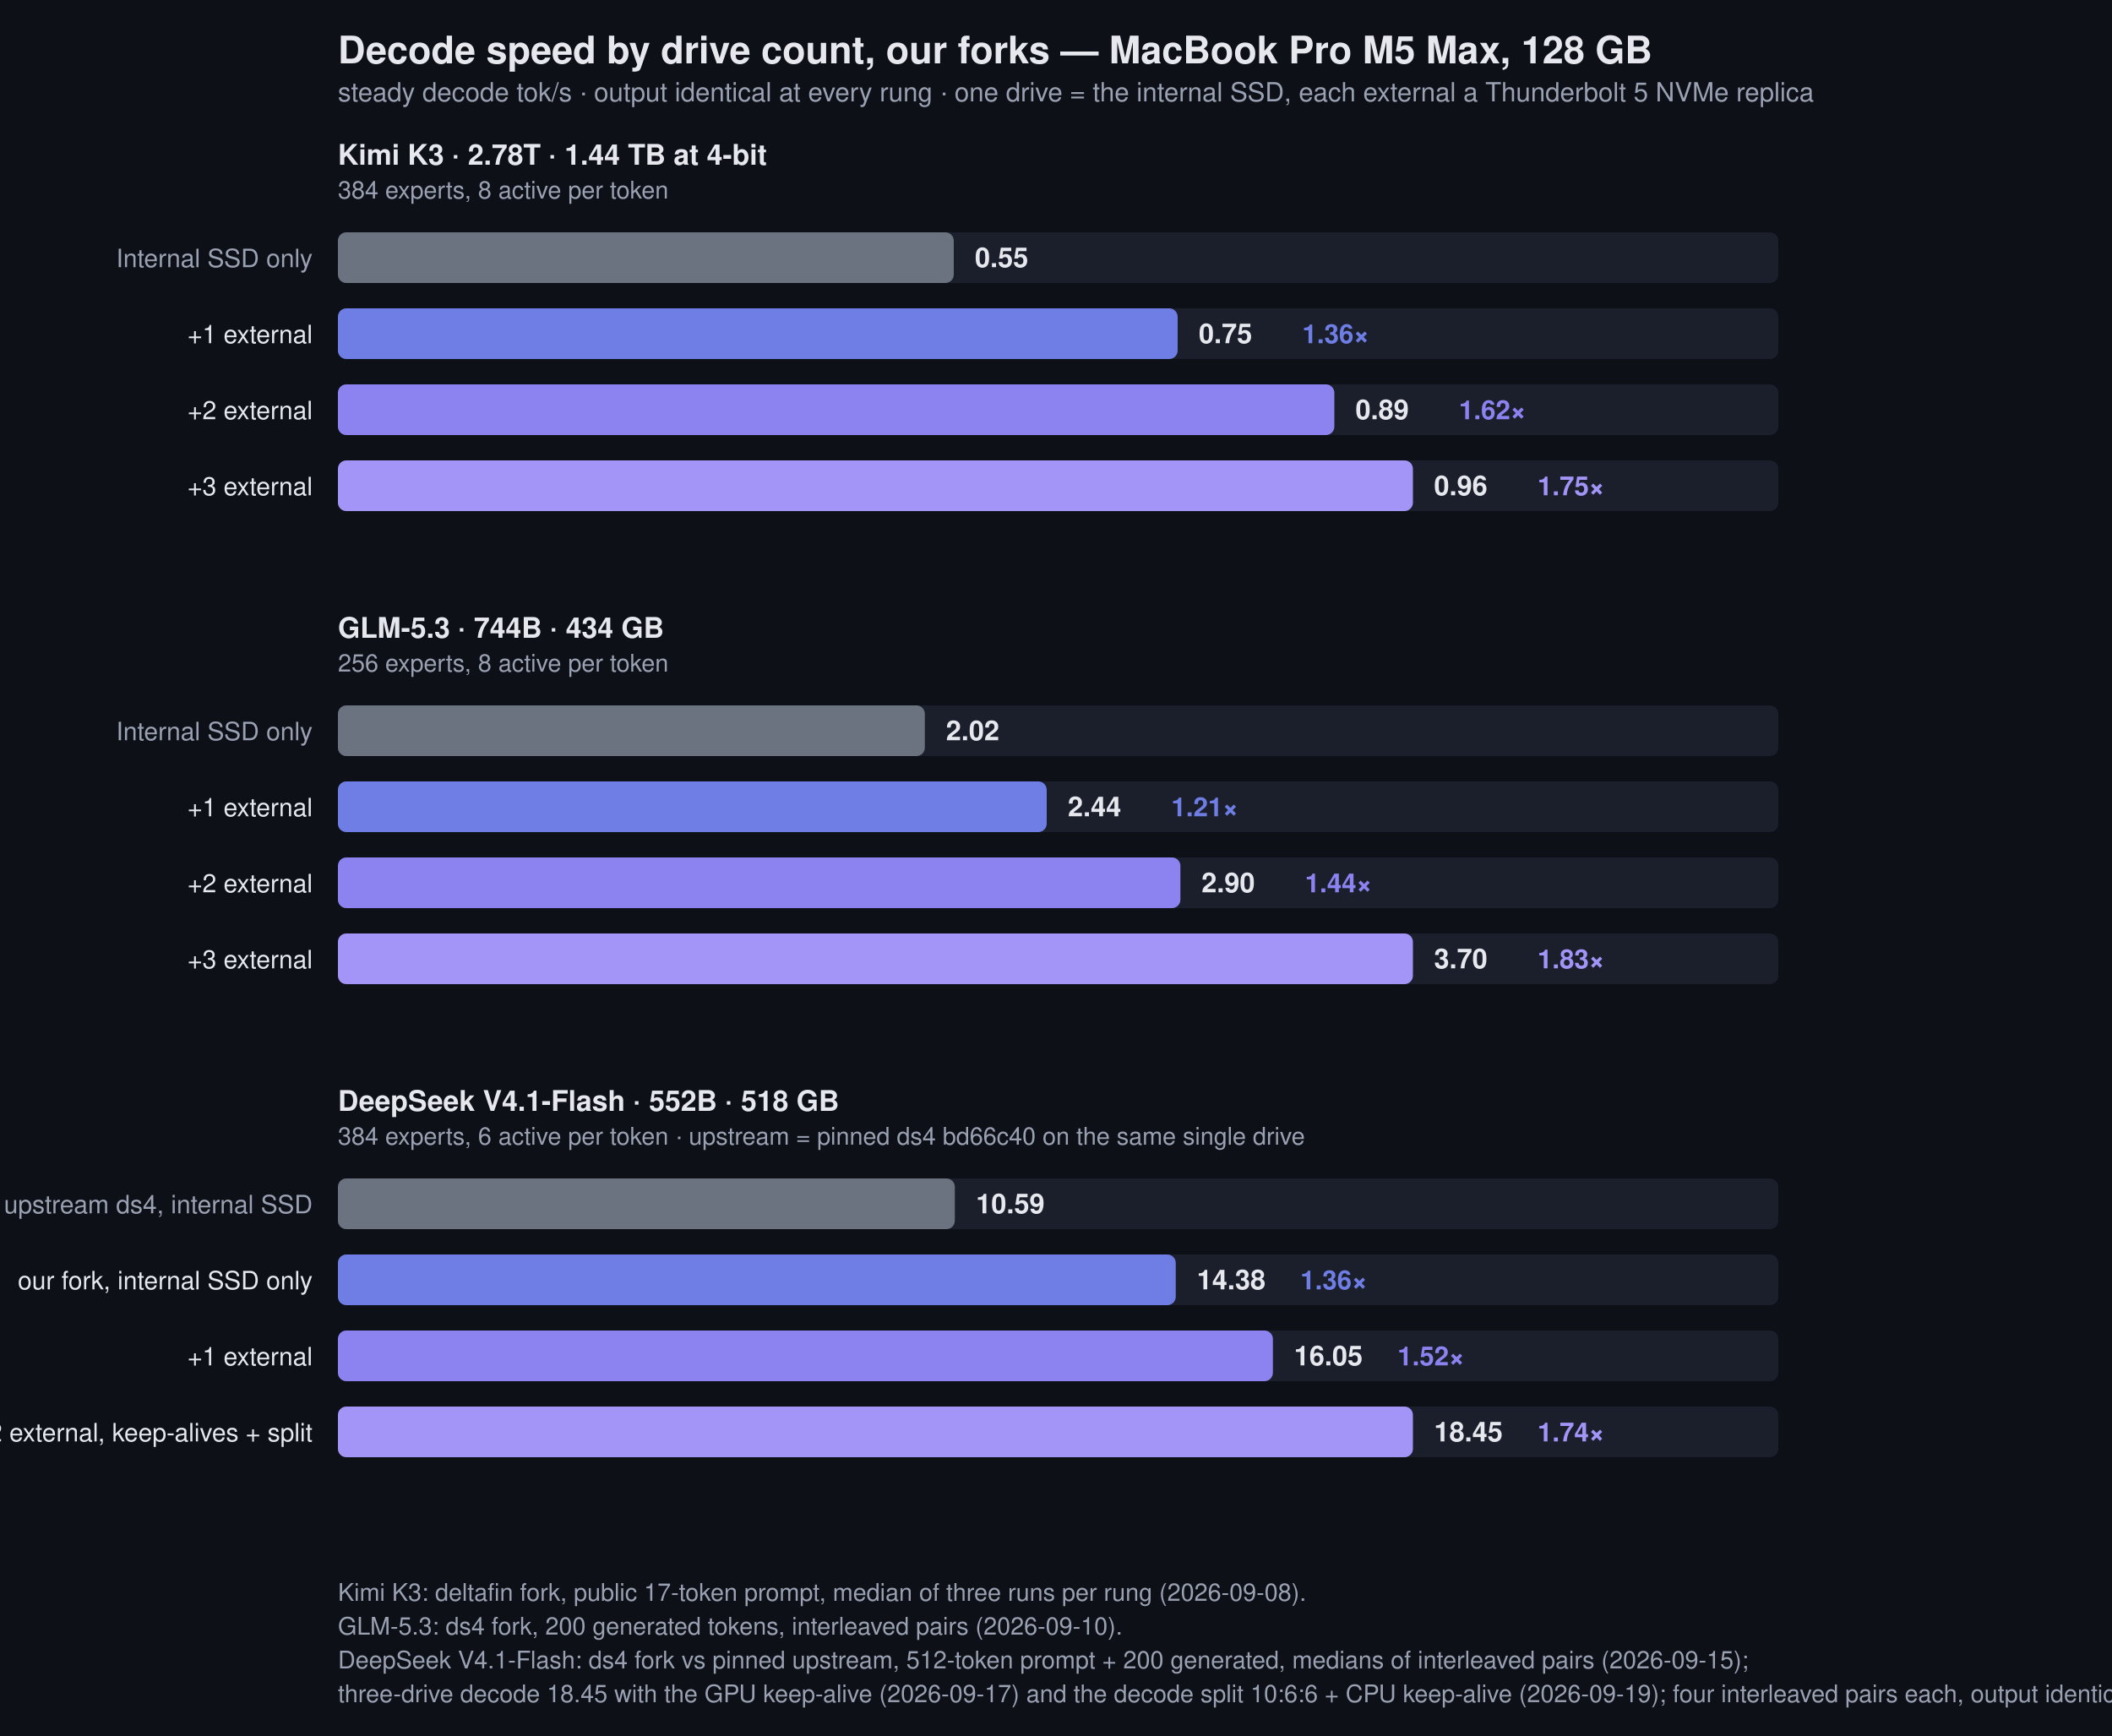
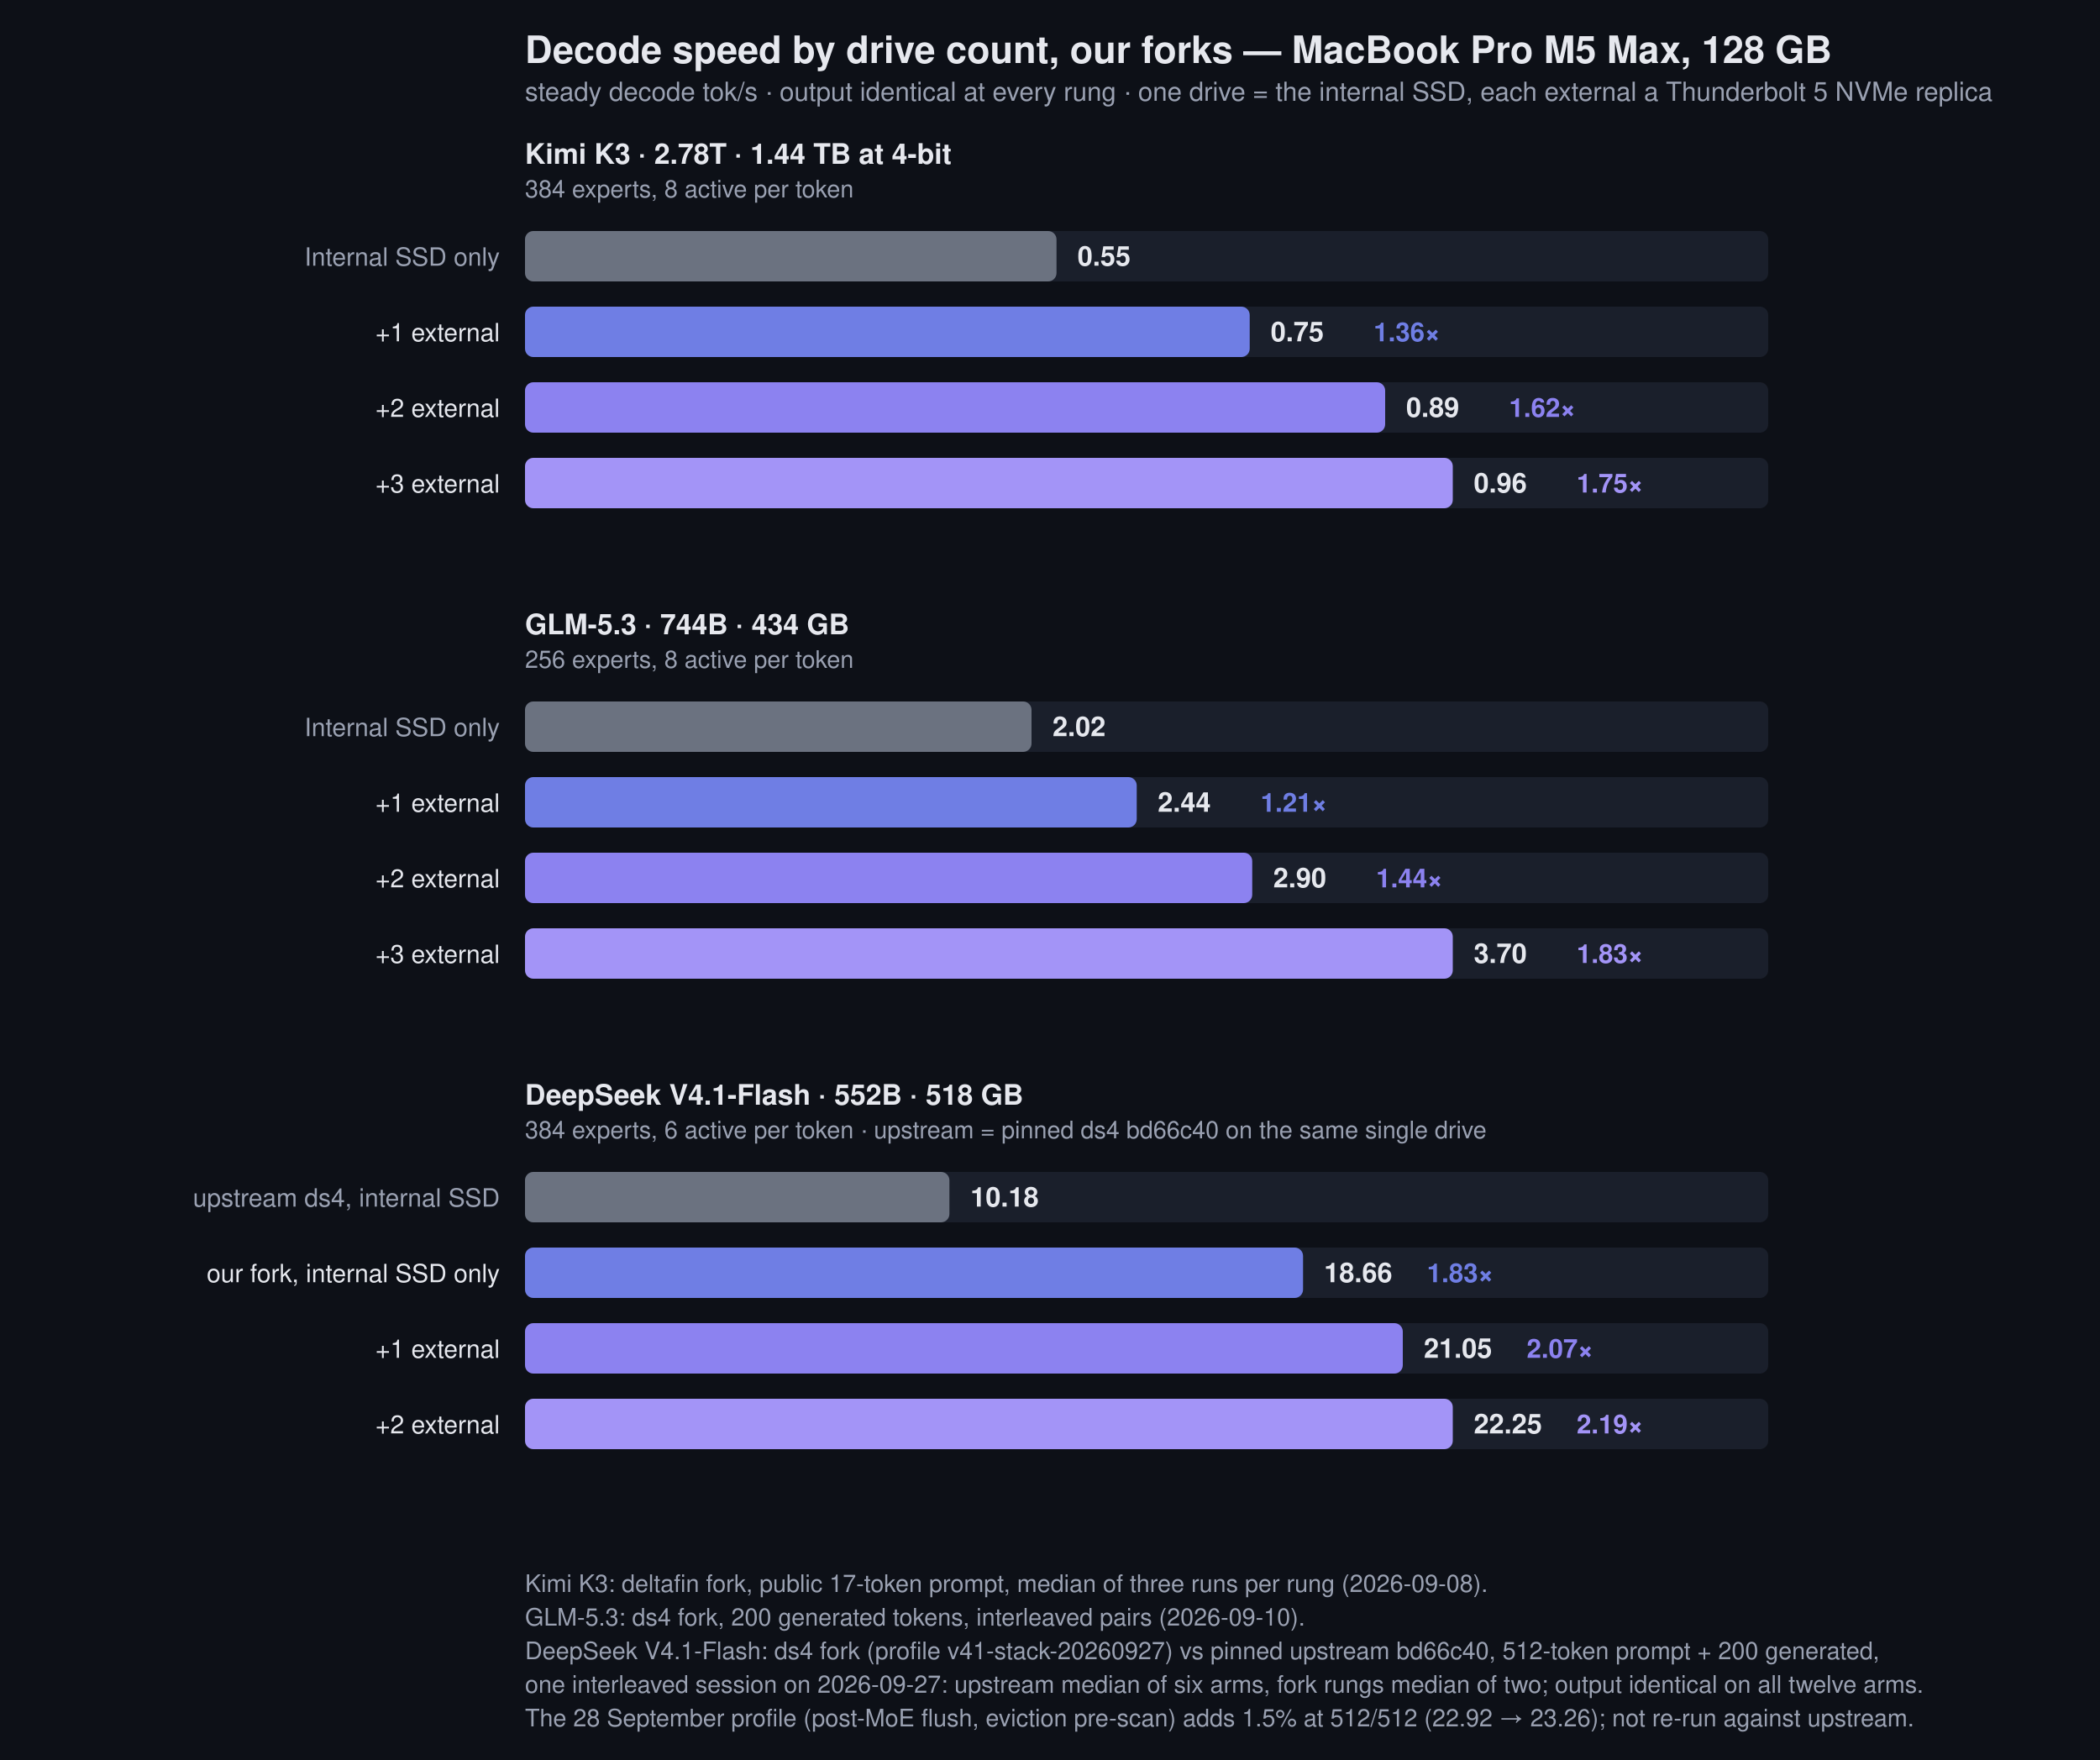
- <svg xmlns="http://www.w3.org/2000/svg" viewBox="0 0 1000 822" width="1000" height="822" font-family="-apple-system,BlinkMacSystemFont,Segoe UI,Helvetica,Arial,sans-serif">
-   <rect width="1000" height="822" fill="#0d1017" />
-   <text x="160" y="30" font-size="18" font-weight="700" fill="#e6e8ee">Decode speed by drive count, our forks — MacBook Pro M5 Max, 128 GB</text>
-   <text x="160" y="48" font-size="12.5" fill="#9aa1b2">steady decode tok/s · output identical at every rung · one drive = the internal SSD, each external a Thunderbolt 5 NVMe replica</text>
-   <text x="160" y="78" font-size="13.5" font-weight="700" fill="#e6e8ee">Kimi K3 · 2.78T · 1.44 TB at 4-bit</text>
-   <text x="160" y="94" font-size="11.5" fill="#9aa1b2">384 experts, 8 active per token</text>
-   <text x="148" y="126.5" font-size="12" text-anchor="end" fill="#9aa1b2">Internal SSD only</text>
-   <rect x="160" y="110" width="682.0" height="24" rx="4.0" fill="#1a1f2b" />
-   <rect x="160" y="110" width="291.6" height="24" rx="4.0" fill="#6b7280" />
-   <text x="461.6" y="126.5" font-size="13" font-weight="700" fill="#e6e8ee">0.55</text>
-   <text x="148" y="162.5" font-size="12" text-anchor="end" fill="#e6e8ee">+1 external</text>
-   <rect x="160" y="146" width="682.0" height="24" rx="4.0" fill="#1a1f2b" />
-   <rect x="160" y="146" width="397.6" height="24" rx="4.0" fill="#6f7ee4" />
-   <text x="567.6" y="162.5" font-size="13" font-weight="700" fill="#e6e8ee">0.75</text>
-   <text x="616.6" y="162.5" font-size="12.5" font-weight="600" fill="#6f7ee4">1.36×</text>
-   <text x="148" y="198.5" font-size="12" text-anchor="end" fill="#e6e8ee">+2 external</text>
-   <rect x="160" y="182" width="682.0" height="24" rx="4.0" fill="#1a1f2b" />
-   <rect x="160" y="182" width="471.8" height="24" rx="4.0" fill="#8c82f0" />
-   <text x="641.8" y="198.5" font-size="13" font-weight="700" fill="#e6e8ee">0.89</text>
-   <text x="690.8" y="198.5" font-size="12.5" font-weight="600" fill="#8c82f0">1.62×</text>
-   <text x="148" y="234.5" font-size="12" text-anchor="end" fill="#e6e8ee">+3 external</text>
-   <rect x="160" y="218" width="682.0" height="24" rx="4.0" fill="#1a1f2b" />
-   <rect x="160" y="218" width="509.0" height="24" rx="4.0" fill="#a394f7" />
-   <text x="679.0" y="234.5" font-size="13" font-weight="700" fill="#e6e8ee">0.96</text>
-   <text x="728.0" y="234.5" font-size="12.5" font-weight="600" fill="#a394f7">1.75×</text>
-   <text x="160" y="302" font-size="13.5" font-weight="700" fill="#e6e8ee">GLM-5.3 · 744B · 434 GB</text>
-   <text x="160" y="318" font-size="11.5" fill="#9aa1b2">256 experts, 8 active per token</text>
-   <text x="148" y="350.5" font-size="12" text-anchor="end" fill="#9aa1b2">Internal SSD only</text>
-   <rect x="160" y="334" width="682.0" height="24" rx="4.0" fill="#1a1f2b" />
-   <rect x="160" y="334" width="277.9" height="24" rx="4.0" fill="#6b7280" />
-   <text x="447.9" y="350.5" font-size="13" font-weight="700" fill="#e6e8ee">2.02</text>
-   <text x="148" y="386.5" font-size="12" text-anchor="end" fill="#e6e8ee">+1 external</text>
-   <rect x="160" y="370" width="682.0" height="24" rx="4.0" fill="#1a1f2b" />
-   <rect x="160" y="370" width="335.6" height="24" rx="4.0" fill="#6f7ee4" />
-   <text x="505.6" y="386.5" font-size="13" font-weight="700" fill="#e6e8ee">2.44</text>
-   <text x="554.6" y="386.5" font-size="12.5" font-weight="600" fill="#6f7ee4">1.21×</text>
-   <text x="148" y="422.5" font-size="12" text-anchor="end" fill="#e6e8ee">+2 external</text>
-   <rect x="160" y="406" width="682.0" height="24" rx="4.0" fill="#1a1f2b" />
-   <rect x="160" y="406" width="398.9" height="24" rx="4.0" fill="#8c82f0" />
-   <text x="568.9" y="422.5" font-size="13" font-weight="700" fill="#e6e8ee">2.90</text>
-   <text x="617.9" y="422.5" font-size="12.5" font-weight="600" fill="#8c82f0">1.44×</text>
-   <text x="148" y="458.5" font-size="12" text-anchor="end" fill="#e6e8ee">+3 external</text>
-   <rect x="160" y="442" width="682.0" height="24" rx="4.0" fill="#1a1f2b" />
-   <rect x="160" y="442" width="509.0" height="24" rx="4.0" fill="#a394f7" />
-   <text x="679.0" y="458.5" font-size="13" font-weight="700" fill="#e6e8ee">3.70</text>
-   <text x="728.0" y="458.5" font-size="12.5" font-weight="600" fill="#a394f7">1.83×</text>
-   <text x="160" y="526" font-size="13.5" font-weight="700" fill="#e6e8ee">DeepSeek V4.1-Flash · 552B · 518 GB</text>
-   <text x="160" y="542" font-size="11.5" fill="#9aa1b2">384 experts, 6 active per token · upstream = pinned ds4 bd66c40 on the same single drive</text>
-   <text x="148" y="574.5" font-size="12" text-anchor="end" fill="#9aa1b2">upstream ds4, internal SSD</text>
-   <rect x="160" y="558" width="682.0" height="24" rx="4.0" fill="#1a1f2b" />
-   <rect x="160" y="558" width="292.1" height="24" rx="4.0" fill="#6b7280" />
-   <text x="462.1" y="574.5" font-size="13" font-weight="700" fill="#e6e8ee">10.59</text>
-   <text x="148" y="610.5" font-size="12" text-anchor="end" fill="#e6e8ee">our fork, internal SSD only</text>
-   <rect x="160" y="594" width="682.0" height="24" rx="4.0" fill="#1a1f2b" />
-   <rect x="160" y="594" width="396.7" height="24" rx="4.0" fill="#6f7ee4" />
-   <text x="566.7" y="610.5" font-size="13" font-weight="700" fill="#e6e8ee">14.38</text>
-   <text x="615.7" y="610.5" font-size="12.5" font-weight="600" fill="#6f7ee4">1.36×</text>
-   <text x="148" y="646.5" font-size="12" text-anchor="end" fill="#e6e8ee">+1 external</text>
-   <rect x="160" y="630" width="682.0" height="24" rx="4.0" fill="#1a1f2b" />
-   <rect x="160" y="630" width="442.7" height="24" rx="4.0" fill="#8c82f0" />
-   <text x="612.7" y="646.5" font-size="13" font-weight="700" fill="#e6e8ee">16.05</text>
-   <text x="661.7" y="646.5" font-size="12.5" font-weight="600" fill="#8c82f0">1.52×</text>
-   <text x="148" y="682.5" font-size="12" text-anchor="end" fill="#e6e8ee">+2 external, keep-alives + split</text>
-   <rect x="160" y="666" width="682.0" height="24" rx="4.0" fill="#1a1f2b" />
-   <rect x="160" y="666" width="509.0" height="24" rx="4.0" fill="#a394f7" />
-   <text x="679.0" y="682.5" font-size="13" font-weight="700" fill="#e6e8ee">18.45</text>
-   <text x="728.0" y="682.5" font-size="12.5" font-weight="600" fill="#a394f7">1.74×</text>
-   <text x="160" y="758" font-size="11.5" fill="#9aa1b2">Kimi K3: deltafin fork, public 17-token prompt, median of three runs per rung (2026-09-08).</text>
-   <text x="160" y="774" font-size="11.5" fill="#9aa1b2">GLM-5.3: ds4 fork, 200 generated tokens, interleaved pairs (2026-09-10).</text>
-   <text x="160" y="790" font-size="11.5" fill="#9aa1b2">DeepSeek V4.1-Flash: ds4 fork vs pinned upstream, 512-token prompt + 200 generated, medians of interleaved pairs (2026-09-15);</text>
-   <text x="160" y="806" font-size="11.5" fill="#9aa1b2">three-drive decode 18.45 with the GPU keep-alive (2026-09-17) and the decode split 10:6:6 + CPU keep-alive (2026-09-19); four interleaved pairs each, output identical.</text>
+ <svg xmlns="http://www.w3.org/2000/svg" viewBox="0 0 1000 838" width="1000" height="838" font-family="-apple-system,BlinkMacSystemFont,Segoe UI,Helvetica,Arial,sans-serif">
+   <rect width="1000" height="838" fill="#0d1017" />
+   <text x="250" y="30" font-size="18" font-weight="700" fill="#e6e8ee">Decode speed by drive count, our forks — MacBook Pro M5 Max, 128 GB</text>
+   <text x="250" y="48" font-size="12.5" fill="#9aa1b2">steady decode tok/s · output identical at every rung · one drive = the internal SSD, each external a Thunderbolt 5 NVMe replica</text>
+   <text x="250" y="78" font-size="13.5" font-weight="700" fill="#e6e8ee">Kimi K3 · 2.78T · 1.44 TB at 4-bit</text>
+   <text x="250" y="94" font-size="11.5" fill="#9aa1b2">384 experts, 8 active per token</text>
+   <text x="238" y="126.5" font-size="12" text-anchor="end" fill="#9aa1b2">Internal SSD only</text>
+   <rect x="250" y="110" width="592.0" height="24" rx="4.0" fill="#1a1f2b" />
+   <rect x="250" y="110" width="253.1" height="24" rx="4.0" fill="#6b7280" />
+   <text x="513.1" y="126.5" font-size="13" font-weight="700" fill="#e6e8ee">0.55</text>
+   <text x="238" y="162.5" font-size="12" text-anchor="end" fill="#e6e8ee">+1 external</text>
+   <rect x="250" y="146" width="592.0" height="24" rx="4.0" fill="#1a1f2b" />
+   <rect x="250" y="146" width="345.1" height="24" rx="4.0" fill="#6f7ee4" />
+   <text x="605.1" y="162.5" font-size="13" font-weight="700" fill="#e6e8ee">0.75</text>
+   <text x="654.1" y="162.5" font-size="12.5" font-weight="600" fill="#6f7ee4">1.36×</text>
+   <text x="238" y="198.5" font-size="12" text-anchor="end" fill="#e6e8ee">+2 external</text>
+   <rect x="250" y="182" width="592.0" height="24" rx="4.0" fill="#1a1f2b" />
+   <rect x="250" y="182" width="409.6" height="24" rx="4.0" fill="#8c82f0" />
+   <text x="669.6" y="198.5" font-size="13" font-weight="700" fill="#e6e8ee">0.89</text>
+   <text x="718.6" y="198.5" font-size="12.5" font-weight="600" fill="#8c82f0">1.62×</text>
+   <text x="238" y="234.5" font-size="12" text-anchor="end" fill="#e6e8ee">+3 external</text>
+   <rect x="250" y="218" width="592.0" height="24" rx="4.0" fill="#1a1f2b" />
+   <rect x="250" y="218" width="441.8" height="24" rx="4.0" fill="#a394f7" />
+   <text x="701.8" y="234.5" font-size="13" font-weight="700" fill="#e6e8ee">0.96</text>
+   <text x="750.8" y="234.5" font-size="12.5" font-weight="600" fill="#a394f7">1.75×</text>
+   <text x="250" y="302" font-size="13.5" font-weight="700" fill="#e6e8ee">GLM-5.3 · 744B · 434 GB</text>
+   <text x="250" y="318" font-size="11.5" fill="#9aa1b2">256 experts, 8 active per token</text>
+   <text x="238" y="350.5" font-size="12" text-anchor="end" fill="#9aa1b2">Internal SSD only</text>
+   <rect x="250" y="334" width="592.0" height="24" rx="4.0" fill="#1a1f2b" />
+   <rect x="250" y="334" width="241.2" height="24" rx="4.0" fill="#6b7280" />
+   <text x="501.2" y="350.5" font-size="13" font-weight="700" fill="#e6e8ee">2.02</text>
+   <text x="238" y="386.5" font-size="12" text-anchor="end" fill="#e6e8ee">+1 external</text>
+   <rect x="250" y="370" width="592.0" height="24" rx="4.0" fill="#1a1f2b" />
+   <rect x="250" y="370" width="291.3" height="24" rx="4.0" fill="#6f7ee4" />
+   <text x="551.3" y="386.5" font-size="13" font-weight="700" fill="#e6e8ee">2.44</text>
+   <text x="600.3" y="386.5" font-size="12.5" font-weight="600" fill="#6f7ee4">1.21×</text>
+   <text x="238" y="422.5" font-size="12" text-anchor="end" fill="#e6e8ee">+2 external</text>
+   <rect x="250" y="406" width="592.0" height="24" rx="4.0" fill="#1a1f2b" />
+   <rect x="250" y="406" width="346.3" height="24" rx="4.0" fill="#8c82f0" />
+   <text x="606.3" y="422.5" font-size="13" font-weight="700" fill="#e6e8ee">2.90</text>
+   <text x="655.3" y="422.5" font-size="12.5" font-weight="600" fill="#8c82f0">1.44×</text>
+   <text x="238" y="458.5" font-size="12" text-anchor="end" fill="#e6e8ee">+3 external</text>
+   <rect x="250" y="442" width="592.0" height="24" rx="4.0" fill="#1a1f2b" />
+   <rect x="250" y="442" width="441.8" height="24" rx="4.0" fill="#a394f7" />
+   <text x="701.8" y="458.5" font-size="13" font-weight="700" fill="#e6e8ee">3.70</text>
+   <text x="750.8" y="458.5" font-size="12.5" font-weight="600" fill="#a394f7">1.83×</text>
+   <text x="250" y="526" font-size="13.5" font-weight="700" fill="#e6e8ee">DeepSeek V4.1-Flash · 552B · 518 GB</text>
+   <text x="250" y="542" font-size="11.5" fill="#9aa1b2">384 experts, 6 active per token · upstream = pinned ds4 bd66c40 on the same single drive</text>
+   <text x="238" y="574.5" font-size="12" text-anchor="end" fill="#9aa1b2">upstream ds4, internal SSD</text>
+   <rect x="250" y="558" width="592.0" height="24" rx="4.0" fill="#1a1f2b" />
+   <rect x="250" y="558" width="202.1" height="24" rx="4.0" fill="#6b7280" />
+   <text x="462.1" y="574.5" font-size="13" font-weight="700" fill="#e6e8ee">10.18</text>
+   <text x="238" y="610.5" font-size="12" text-anchor="end" fill="#e6e8ee">our fork, internal SSD only</text>
+   <rect x="250" y="594" width="592.0" height="24" rx="4.0" fill="#1a1f2b" />
+   <rect x="250" y="594" width="370.5" height="24" rx="4.0" fill="#6f7ee4" />
+   <text x="630.5" y="610.5" font-size="13" font-weight="700" fill="#e6e8ee">18.66</text>
+   <text x="679.5" y="610.5" font-size="12.5" font-weight="600" fill="#6f7ee4">1.83×</text>
+   <text x="238" y="646.5" font-size="12" text-anchor="end" fill="#e6e8ee">+1 external</text>
+   <rect x="250" y="630" width="592.0" height="24" rx="4.0" fill="#1a1f2b" />
+   <rect x="250" y="630" width="418.0" height="24" rx="4.0" fill="#8c82f0" />
+   <text x="678.0" y="646.5" font-size="13" font-weight="700" fill="#e6e8ee">21.05</text>
+   <text x="727.0" y="646.5" font-size="12.5" font-weight="600" fill="#8c82f0">2.07×</text>
+   <text x="238" y="682.5" font-size="12" text-anchor="end" fill="#e6e8ee">+2 external</text>
+   <rect x="250" y="666" width="592.0" height="24" rx="4.0" fill="#1a1f2b" />
+   <rect x="250" y="666" width="441.8" height="24" rx="4.0" fill="#a394f7" />
+   <text x="701.8" y="682.5" font-size="13" font-weight="700" fill="#e6e8ee">22.25</text>
+   <text x="750.8" y="682.5" font-size="12.5" font-weight="600" fill="#a394f7">2.19×</text>
+   <text x="250" y="758" font-size="11.5" fill="#9aa1b2">Kimi K3: deltafin fork, public 17-token prompt, median of three runs per rung (2026-09-08).</text>
+   <text x="250" y="774" font-size="11.5" fill="#9aa1b2">GLM-5.3: ds4 fork, 200 generated tokens, interleaved pairs (2026-09-10).</text>
+   <text x="250" y="790" font-size="11.5" fill="#9aa1b2">DeepSeek V4.1-Flash: ds4 fork (profile v41-stack-20260927) vs pinned upstream bd66c40, 512-token prompt + 200 generated,</text>
+   <text x="250" y="806" font-size="11.5" fill="#9aa1b2">one interleaved session on 2026-09-27: upstream median of six arms, fork rungs median of two; output identical on all twelve arms.</text>
+   <text x="250" y="822" font-size="11.5" fill="#9aa1b2">The 28 September profile (post-MoE flush, eviction pre-scan) adds 1.5% at 512/512 (22.92 → 23.26); not re-run against upstream.</text>
</svg>
